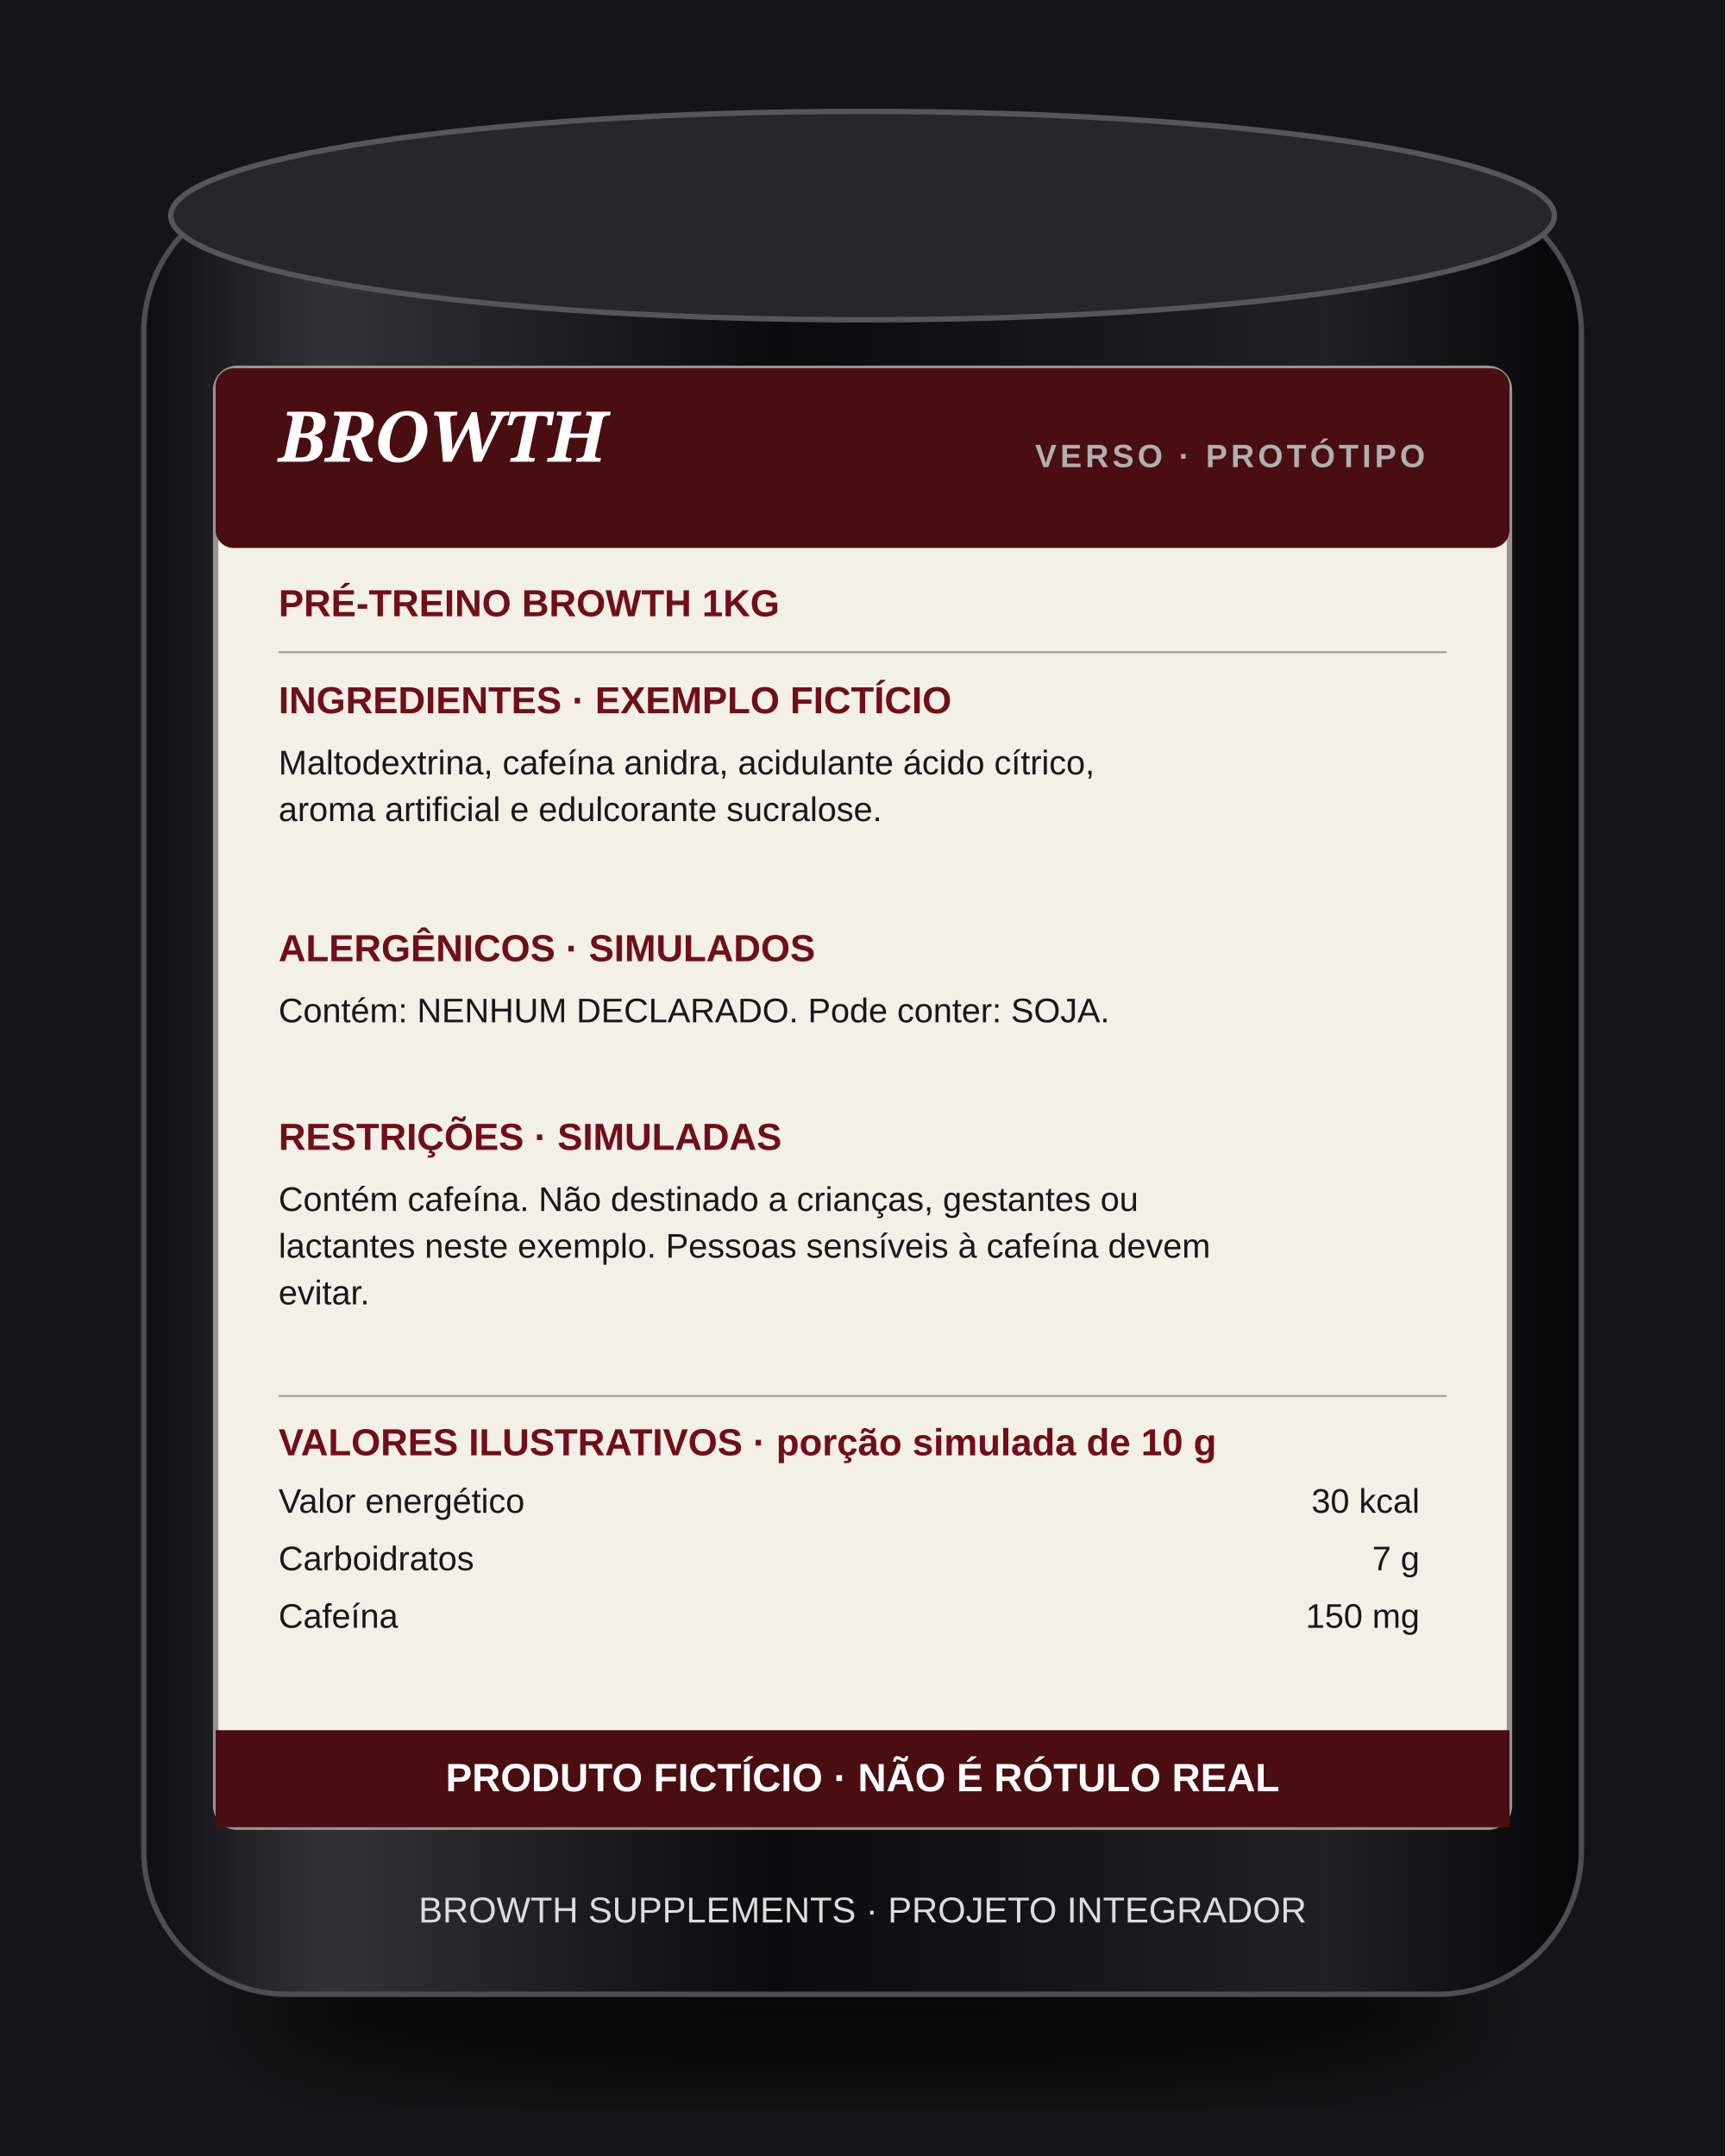
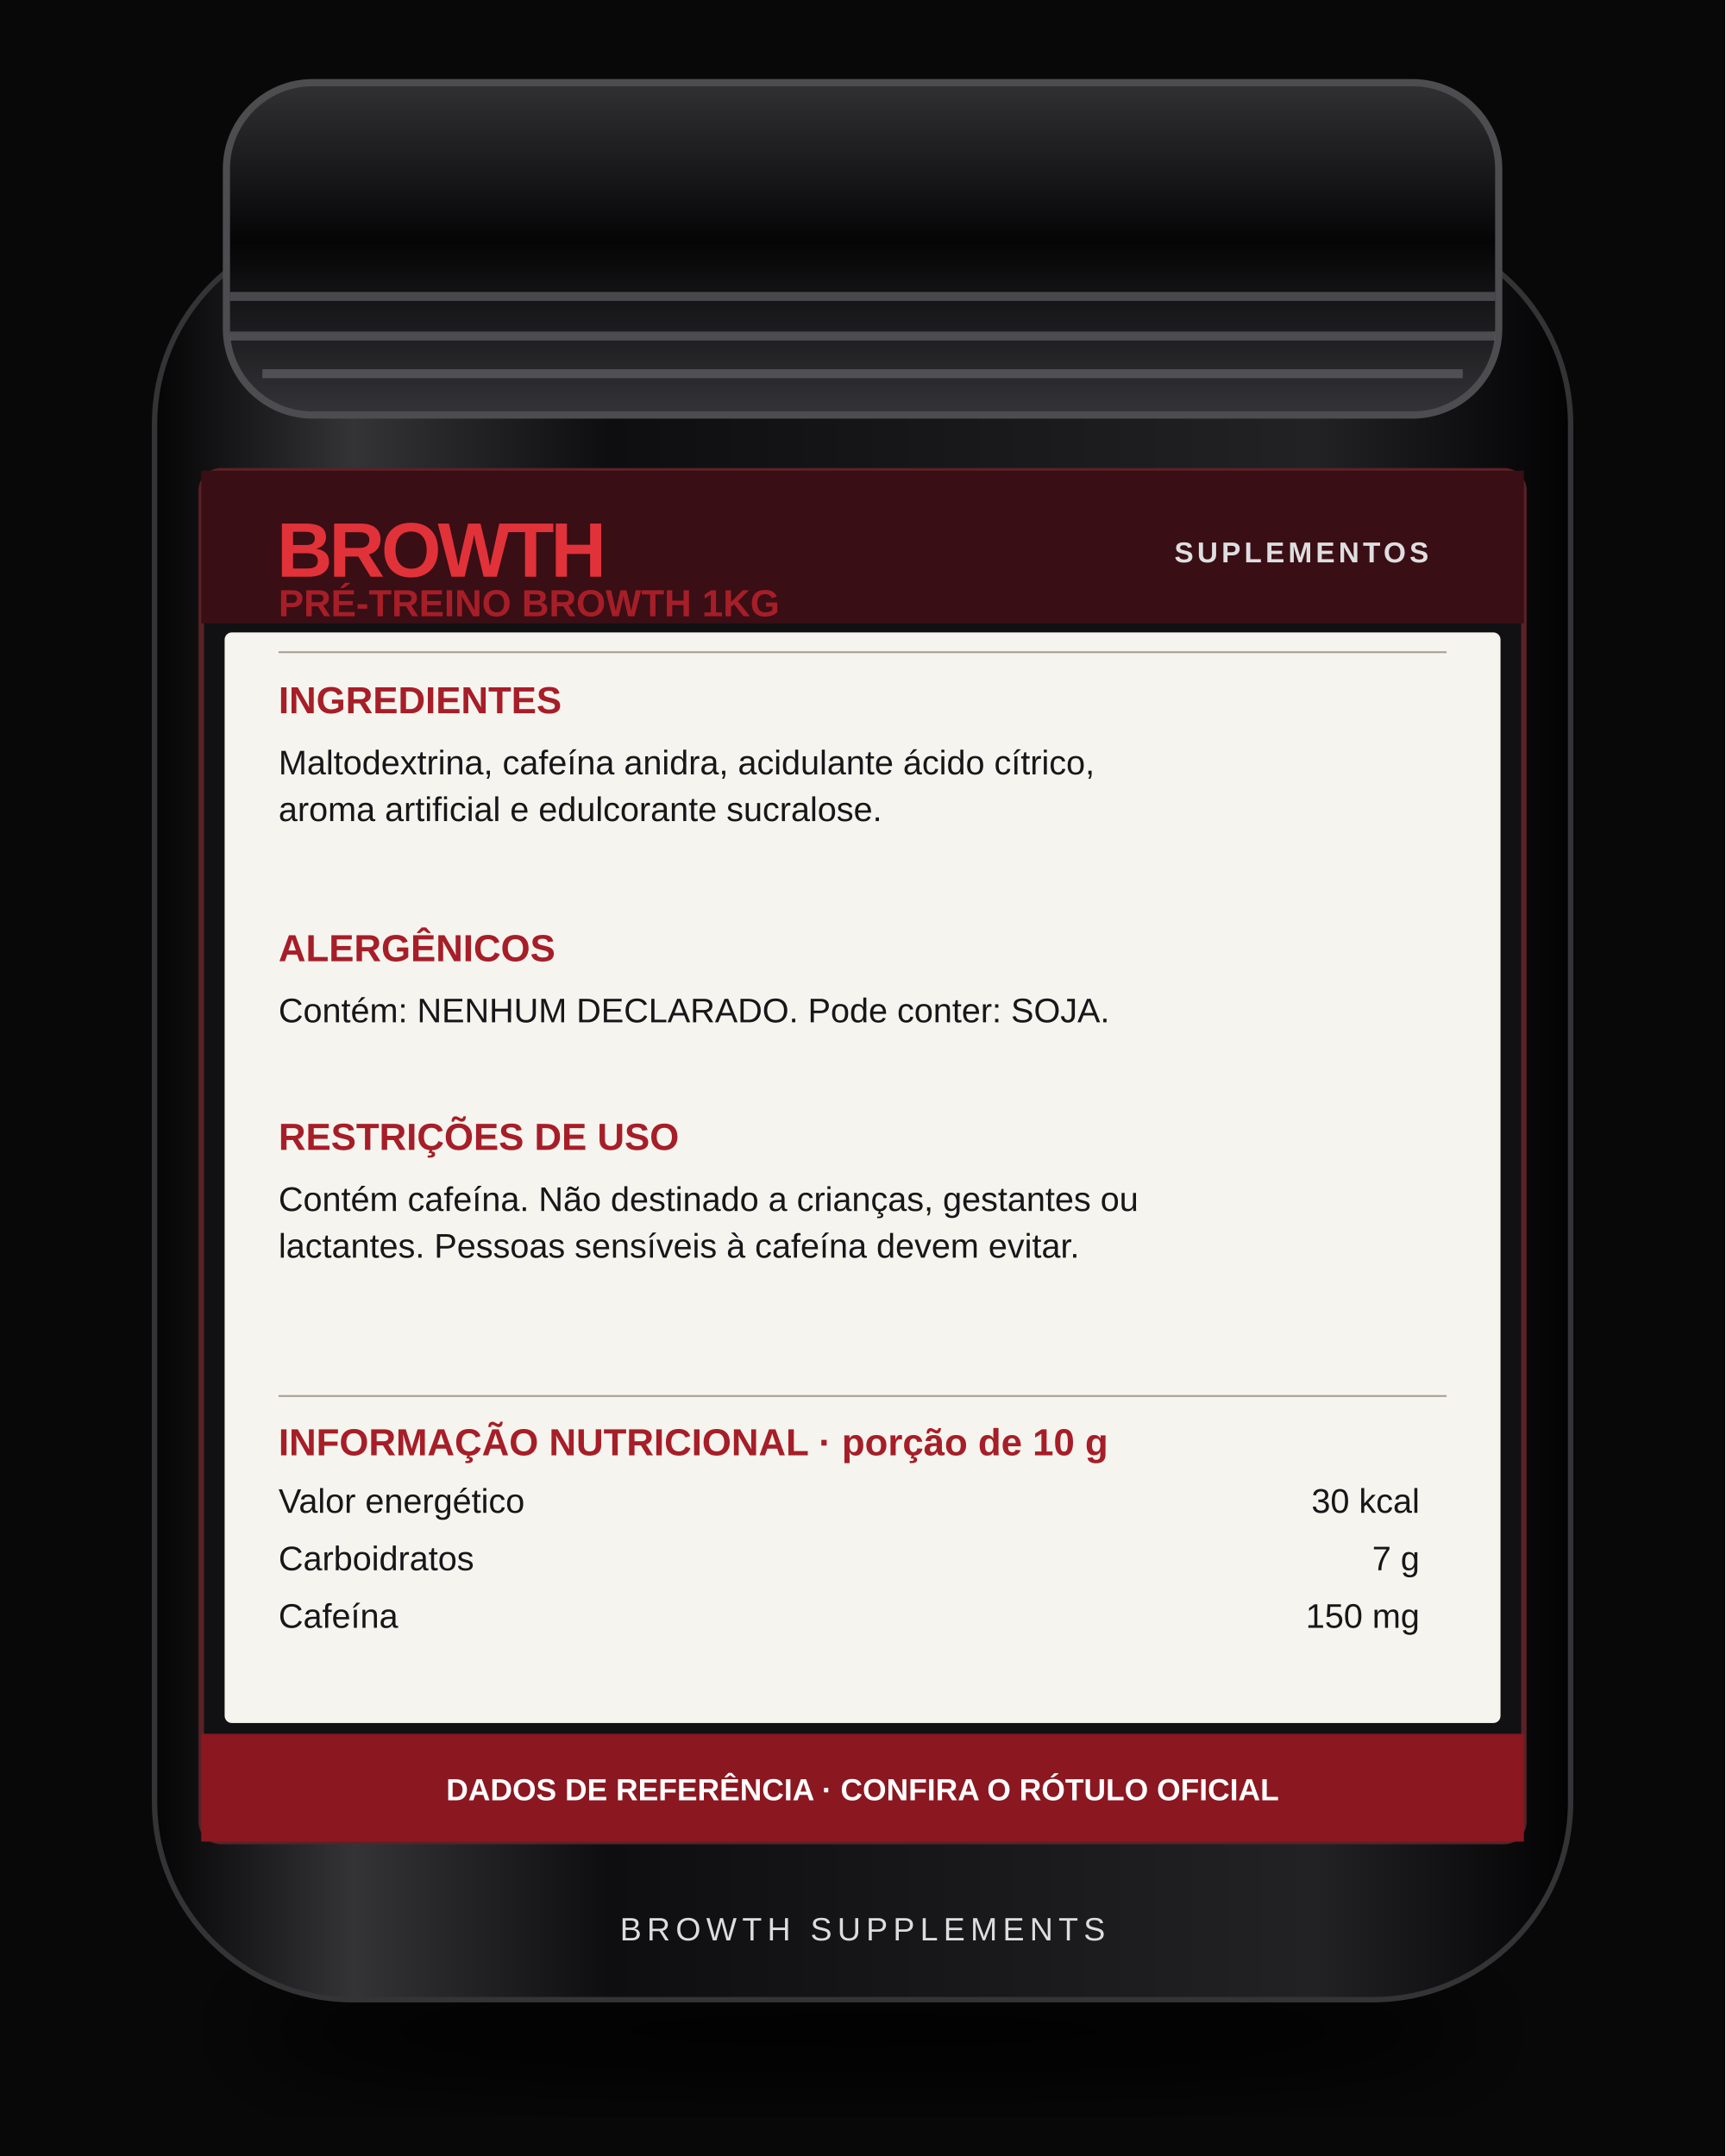
<svg xmlns="http://www.w3.org/2000/svg" width="960" height="1200" viewBox="0 0 960 1200" role="img" aria-label="Mockup ilustrativo do verso de PRÉ-TREINO BROWTH 1KG">
  <defs>
    <linearGradient id="tub">
-       <stop stop-color="#0d0d10" />
-       <stop offset=".13" stop-color="#323238" />
-       <stop offset=".44" stop-color="#0b0b0e" />
-       <stop offset=".82" stop-color="#202025" />
-       <stop offset="1" stop-color="#050506" />
+       <stop stop-color="#050506" />
+       <stop offset=".14" stop-color="#343437" />
+       <stop offset=".32" stop-color="#0e0e10" />
+       <stop offset=".82" stop-color="#222225" />
+       <stop offset="1" stop-color="#030304" />
+     </linearGradient>
+     <linearGradient id="lid" x2="0" y2="1">
+       <stop stop-color="#313134" />
+       <stop offset=".48" stop-color="#050506" />
+       <stop offset="1" stop-color="#343438" />
    </linearGradient>
    <filter id="shadow">
-       <feGaussianBlur stdDeviation="20" />
+       <feGaussianBlur stdDeviation="26" />
    </filter>
  </defs>
-   <style>.body{font-family:Arial,sans-serif;fill:#181818}.head{font:700 21px Arial,sans-serif;fill:#710e1b}.meta{font:700 18px Arial,sans-serif;letter-spacing:2px;fill:#afafaf}</style>
-   <rect width="960" height="1200" fill="#151517" />
-   <ellipse cx="480" cy="1120" rx="340" ry="45" fill="#000" opacity=".65" filter="url(#shadow)" />
-   <rect x="80" y="105" width="800" height="1005" rx="80" fill="url(#tub)" stroke="#4d4d52" stroke-width="3" />
-   <ellipse cx="480" cy="120" rx="385" ry="58" fill="#26262b" stroke="#55555b" stroke-width="3" />
-   <rect x="120" y="205" width="720" height="812" rx="12" fill="#f3f0e8" stroke="#9a9290" stroke-width="3" />
-   <rect x="120" y="205" width="720" height="100" rx="10" fill="#4a0d12" />
-   <text x="155" y="257" fill="#fff" font-family="Georgia,serif" font-size="39" font-style="italic" font-weight="bold">BROWTH</text>
-   <text x="793" y="260" class="meta" text-anchor="end">VERSO · PROTÓTIPO</text>
+   <style>.body{font-family:Arial,sans-serif;fill:#171719}.head{font:700 21px Arial,sans-serif;fill:#a61e28}.meta{font:700 16px Arial,sans-serif;letter-spacing:2px;fill:#dedee0}</style>
+   <rect width="960" height="1200" fill="#080809" />
+   <ellipse cx="480" cy="1130" rx="350" ry="40" fill="#000" opacity=".8" filter="url(#shadow)" />
+   <rect x="86" y="126" width="788" height="987" rx="110" fill="url(#tub)" stroke="#343436" stroke-width="3" />
+   <rect x="126" y="46" width="708" height="185" rx="48" fill="url(#lid)" stroke="#4d4d50" stroke-width="4" />
+   <path d="M128 165h704M128 187h704M146 208h668" stroke="#66666a" stroke-opacity=".65" stroke-width="5" />
+   <rect x="112" y="262" width="736" height="763" rx="11" fill="#111113" stroke="#5a2227" stroke-width="3" />
+   <path d="M112 262h736v85H112z" fill="#390e14" />
+   <text x="154" y="321" fill="#e1323a" font-family="Arial,sans-serif" font-size="43" font-weight="900" letter-spacing="-2">BROWTH</text>
+   <text x="795" y="313" class="meta" text-anchor="end">SUPLEMENTOS</text>
+   <rect x="125" y="352" width="710" height="607" rx="4" fill="#f6f4ee" />
  <text x="155" y="343" class="head" font-size="27">PRÉ-TREINO BROWTH 1KG</text>
  <line x1="155" y1="363" x2="805" y2="363" stroke="#a89d95" />
-   <text x="155" y="397" class="head">INGREDIENTES · EXEMPLO FICTÍCIO</text>
+   <text x="155" y="397" class="head">INGREDIENTES</text>
  <text x="155" y="431" class="body" font-size="19">Maltodextrina, cafeína anidra, acidulante ácido cítrico,</text>
  <text x="155" y="457" class="body" font-size="19">aroma artificial e edulcorante sucralose.</text>
-   <text x="155" y="535" class="head">ALERGÊNICOS · SIMULADOS</text>
+   <text x="155" y="535" class="head">ALERGÊNICOS</text>
  <text x="155" y="569" class="body" font-size="19">Contém: NENHUM DECLARADO. Pode conter: SOJA.</text>
-   <text x="155" y="640" class="head">RESTRIÇÕES · SIMULADAS</text>
+   <text x="155" y="640" class="head">RESTRIÇÕES DE USO</text>
  <text x="155" y="674" class="body" font-size="19">Contém cafeína. Não destinado a crianças, gestantes ou</text>
-   <text x="155" y="700" class="body" font-size="19">lactantes neste exemplo. Pessoas sensíveis à cafeína devem</text>
-   <text x="155" y="726" class="body" font-size="19">evitar.</text>
+   <text x="155" y="700" class="body" font-size="19">lactantes. Pessoas sensíveis à cafeína devem evitar.</text>
  <line x1="155" y1="777" x2="805" y2="777" stroke="#a89d95" />
-   <text x="155" y="810" class="head">VALORES ILUSTRATIVOS · porção simulada de 10 g</text>
+   <text x="155" y="810" class="head">INFORMAÇÃO NUTRICIONAL · porção de 10 g</text>
  <text x="155" y="842" class="body" font-size="19">Valor energético</text>
  <text x="790" y="842" class="body" text-anchor="end" font-size="19">30 kcal</text>
  <text x="155" y="874" class="body" font-size="19">Carboidratos</text>
  <text x="790" y="874" class="body" text-anchor="end" font-size="19">7 g</text>
  <text x="155" y="906" class="body" font-size="19">Cafeína</text>
  <text x="790" y="906" class="body" text-anchor="end" font-size="19">150 mg</text>
-   <rect x="120" y="963" width="720" height="54" fill="#4a0d12" />
-   <text x="480" y="997" fill="#fff" text-anchor="middle" font-family="Arial,sans-serif" font-size="22" font-weight="bold">PRODUTO FICTÍCIO · NÃO É RÓTULO REAL</text>
-   <text x="480" y="1070" fill="#ddd" text-anchor="middle" font-family="Arial,sans-serif" font-size="20">BROWTH SUPPLEMENTS · PROJETO INTEGRADOR</text>
+   <rect x="112" y="965" width="736" height="60" fill="#8b1720" />
+   <text x="480" y="1002" fill="#fff" text-anchor="middle" font-family="Arial,sans-serif" font-size="17" font-weight="bold">DADOS DE REFERÊNCIA · CONFIRA O RÓTULO OFICIAL</text>
+   <text x="480" y="1080" fill="#ddd" text-anchor="middle" font-family="Arial,sans-serif" font-size="18" letter-spacing="3">BROWTH SUPPLEMENTS</text>
</svg>
